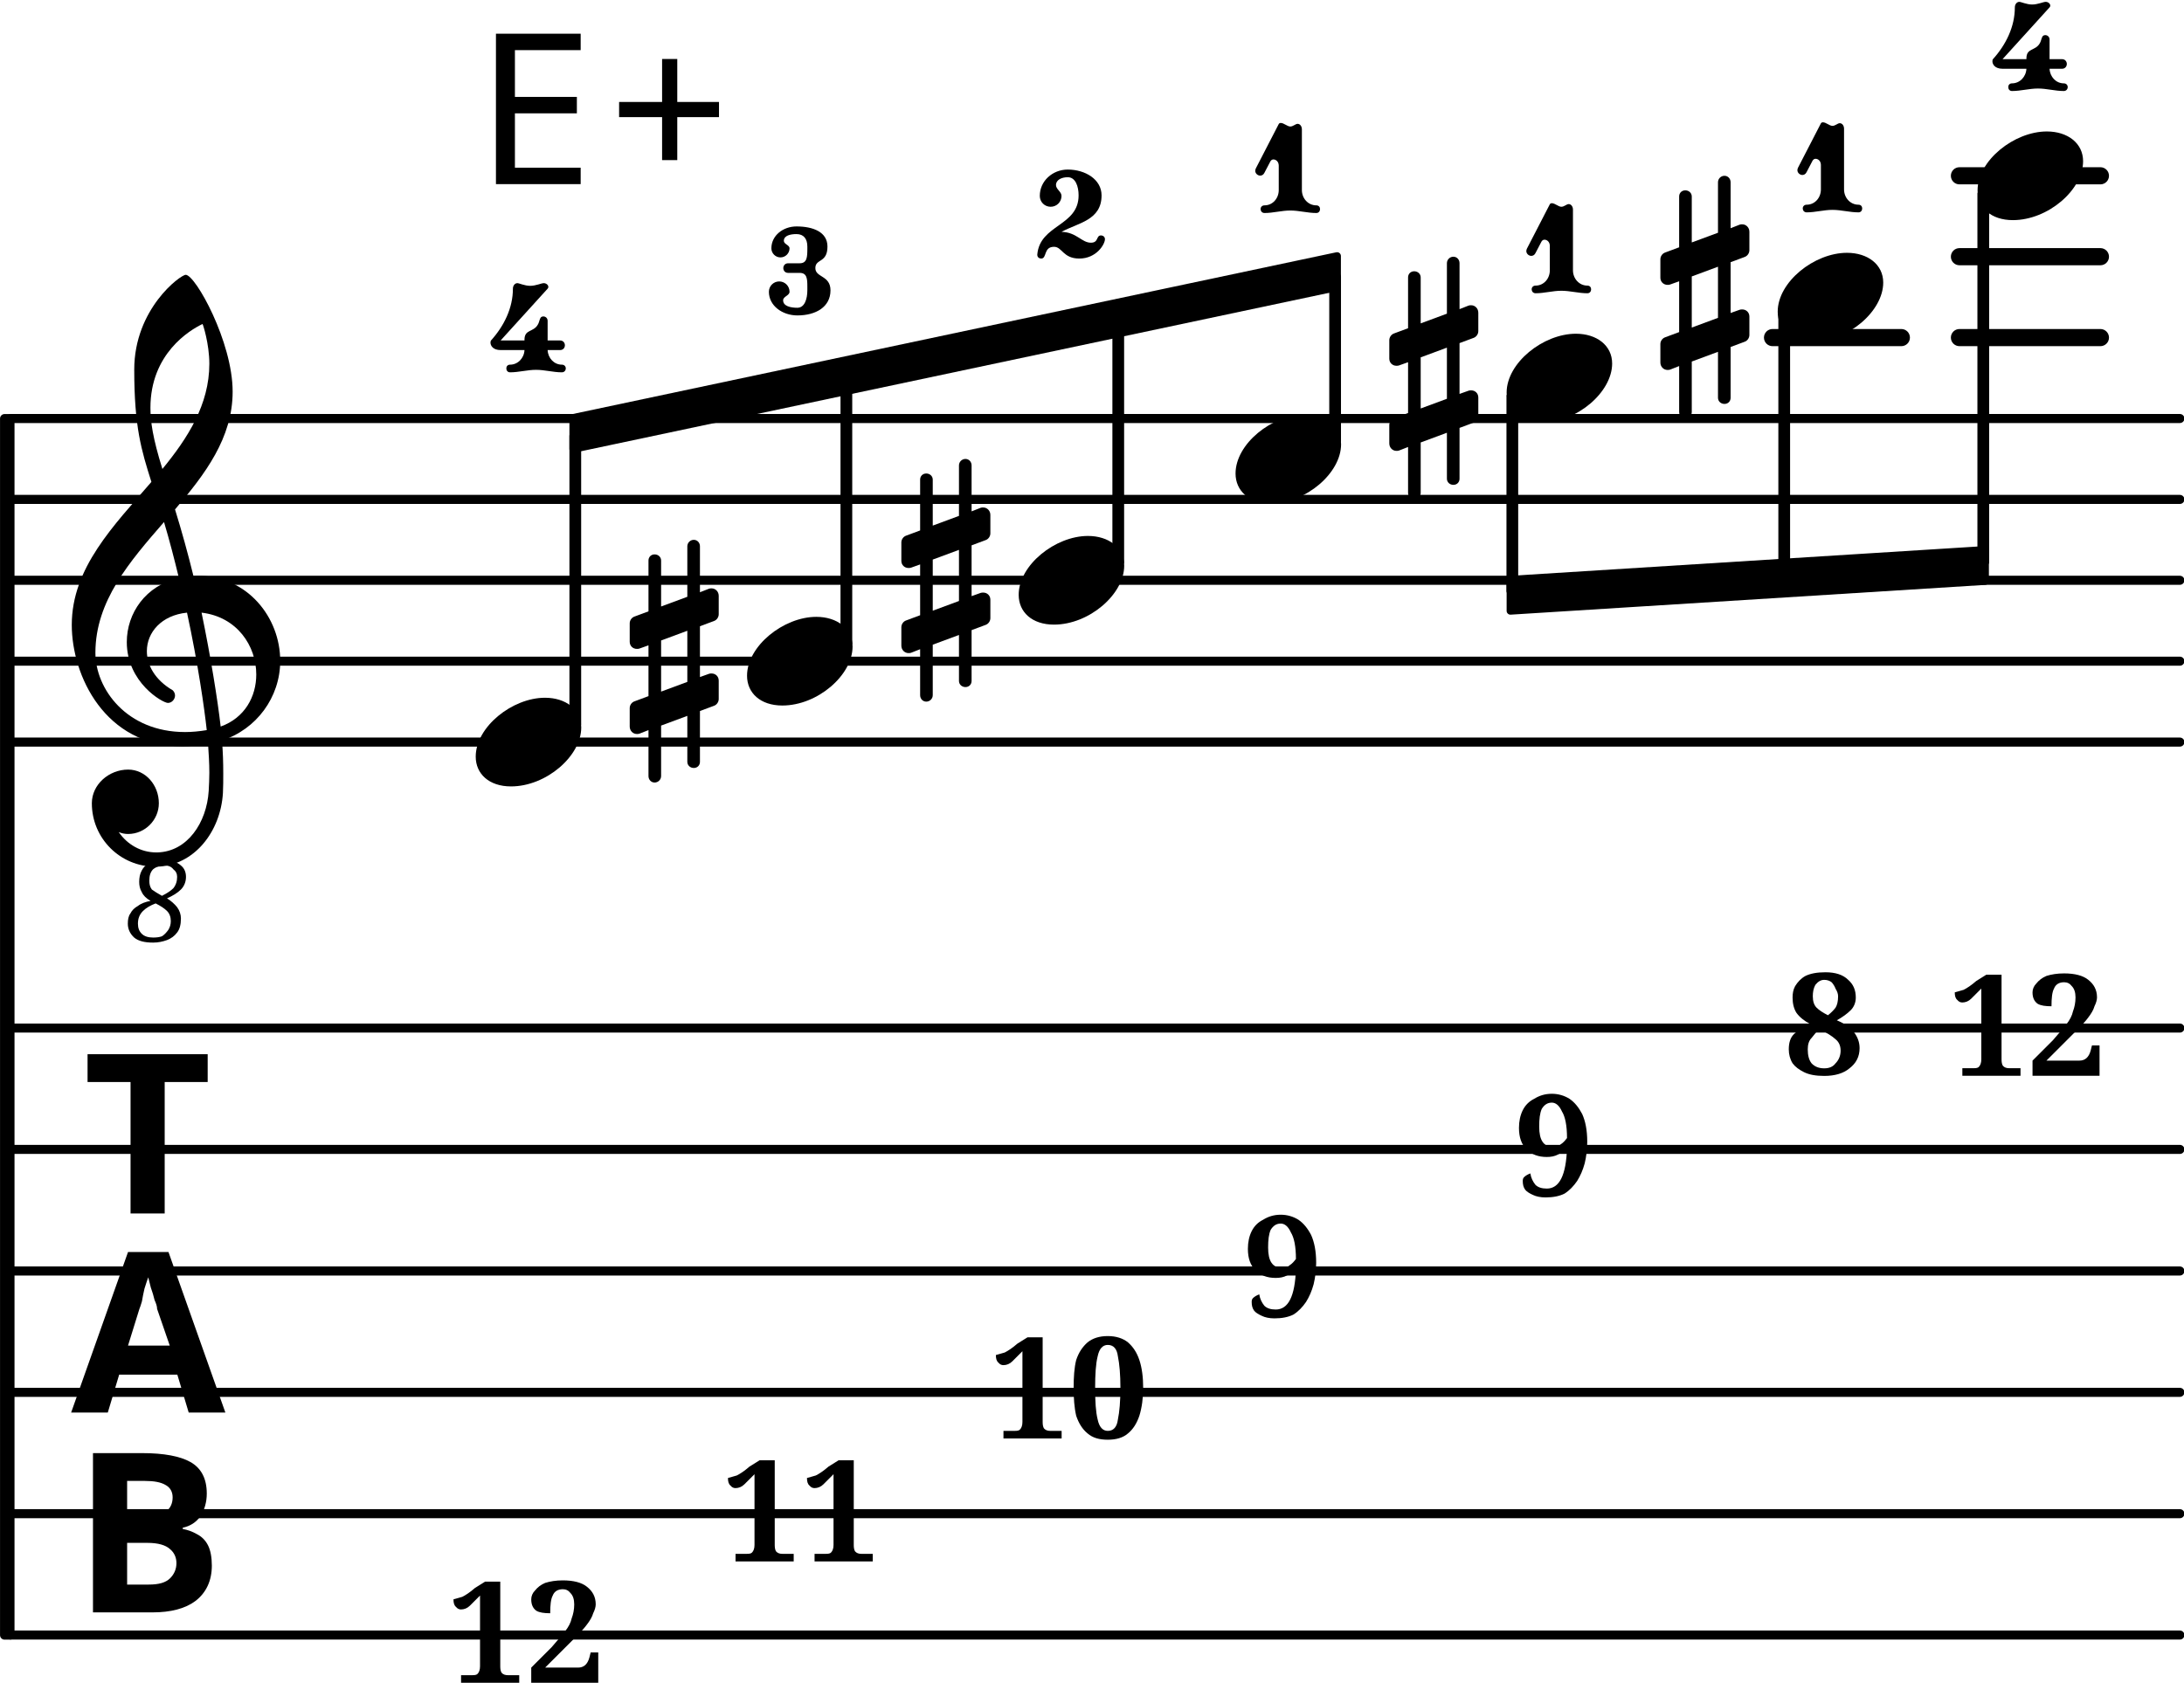
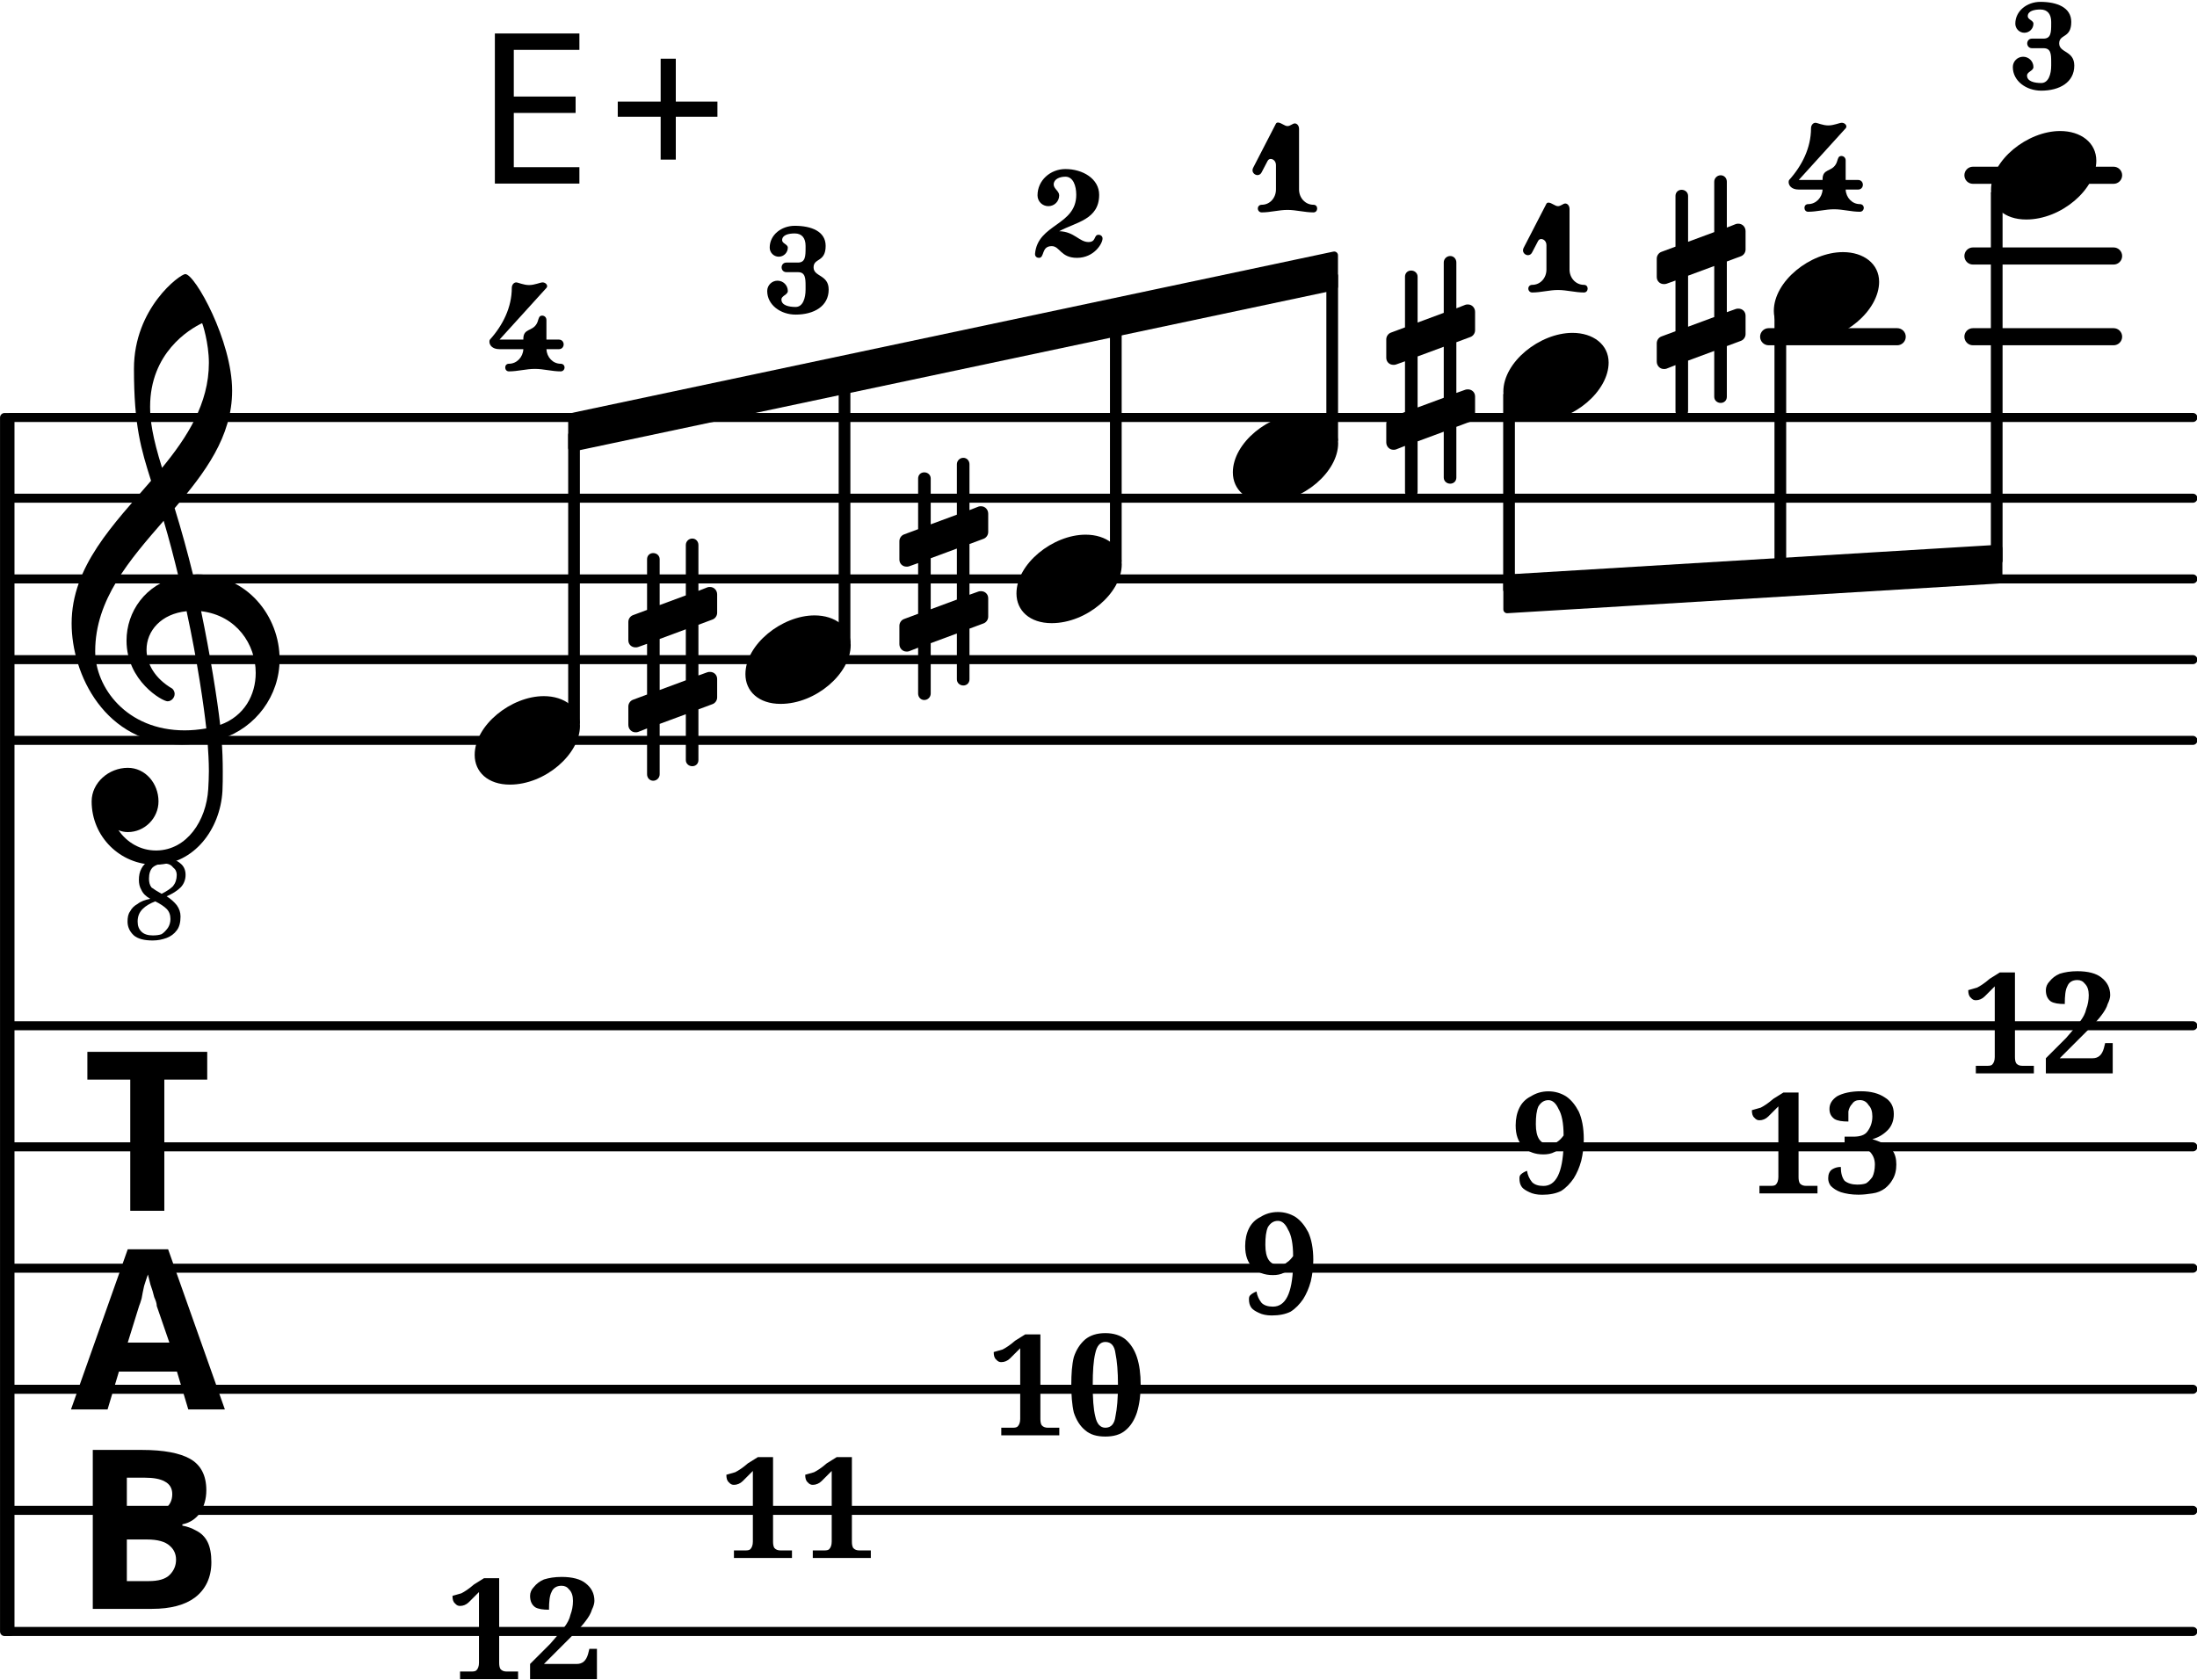
- <svg xmlns="http://www.w3.org/2000/svg" preserveAspectRatio="xMidYMid meet" viewBox="-0.079 -5.271 26.99 20.8">
+ <svg xmlns="http://www.w3.org/2000/svg" preserveAspectRatio="xMidYMid meet" viewBox="-0.079 -5.269 27.21 20.8">
  <g transform="translate(0, -3.098)">
-     <rect x="24.03" y="-0.106" width="1.954" height="0.212" ry="0.106" fill="currentColor" />
+     <rect x="24.25" y="-0.106" width="1.954" height="0.212" ry="0.106" fill="currentColor" />
  </g>
  <g transform="translate(0, -2.098)">
-     <rect x="24.03" y="-0.106" width="1.954" height="0.212" ry="0.106" fill="currentColor" />
+     <rect x="24.25" y="-0.106" width="1.954" height="0.212" ry="0.106" fill="currentColor" />
  </g>
  <g transform="translate(0, -1.098)">
-     <rect x="24.03" y="-0.106" width="1.954" height="0.212" ry="0.106" fill="currentColor" />
+     <rect x="24.25" y="-0.106" width="1.954" height="0.212" ry="0.106" fill="currentColor" />
  </g>
  <g transform="translate(0, -1.098)">
    <rect x="21.72" y="-0.106" width="1.804" height="0.212" ry="0.106" fill="currentColor" />
  </g>
  <g transform="translate(0, 3.902)">
-     <line stroke-linejoin="round" stroke-linecap="round" stroke-width="0.112" stroke="currentColor" x1="0.056" y1="0" x2="26.86" y2="0" />
+     <line stroke-linejoin="round" stroke-linecap="round" stroke-width="0.112" stroke="currentColor" x1="0.056" y1="0" x2="27.08" y2="0" />
  </g>
  <g transform="translate(0, 2.902)">
-     <line stroke-linejoin="round" stroke-linecap="round" stroke-width="0.112" stroke="currentColor" x1="0.056" y1="0" x2="26.86" y2="0" />
+     <line stroke-linejoin="round" stroke-linecap="round" stroke-width="0.112" stroke="currentColor" x1="0.056" y1="0" x2="27.08" y2="0" />
  </g>
  <g transform="translate(0, 1.902)">
-     <line stroke-linejoin="round" stroke-linecap="round" stroke-width="0.112" stroke="currentColor" x1="0.056" y1="0" x2="26.86" y2="0" />
+     <line stroke-linejoin="round" stroke-linecap="round" stroke-width="0.112" stroke="currentColor" x1="0.056" y1="0" x2="27.08" y2="0" />
  </g>
  <g transform="translate(0, 0.9023)">
-     <line stroke-linejoin="round" stroke-linecap="round" stroke-width="0.112" stroke="currentColor" x1="0.056" y1="0" x2="26.86" y2="0" />
+     <line stroke-linejoin="round" stroke-linecap="round" stroke-width="0.112" stroke="currentColor" x1="0.056" y1="0" x2="27.08" y2="0" />
  </g>
  <g transform="translate(0, -0.0977)">
-     <line stroke-linejoin="round" stroke-linecap="round" stroke-width="0.112" stroke="currentColor" x1="0.056" y1="0" x2="26.86" y2="0" />
+     <line stroke-linejoin="round" stroke-linecap="round" stroke-width="0.112" stroke="currentColor" x1="0.056" y1="0" x2="27.08" y2="0" />
  </g>
  <g transform="translate(0, 14.94)">
-     <line stroke-linejoin="round" stroke-linecap="round" stroke-width="0.112" stroke="currentColor" x1="0.056" y1="0" x2="26.86" y2="0" />
+     <line stroke-linejoin="round" stroke-linecap="round" stroke-width="0.112" stroke="currentColor" x1="0.056" y1="0" x2="27.08" y2="0" />
  </g>
  <g transform="translate(0, 13.44)">
-     <line stroke-linejoin="round" stroke-linecap="round" stroke-width="0.112" stroke="currentColor" x1="0.056" y1="0" x2="26.86" y2="0" />
+     <line stroke-linejoin="round" stroke-linecap="round" stroke-width="0.112" stroke="currentColor" x1="0.056" y1="0" x2="27.08" y2="0" />
  </g>
  <g transform="translate(0, 11.94)">
-     <line stroke-linejoin="round" stroke-linecap="round" stroke-width="0.112" stroke="currentColor" x1="0.056" y1="0" x2="26.86" y2="0" />
+     <line stroke-linejoin="round" stroke-linecap="round" stroke-width="0.112" stroke="currentColor" x1="0.056" y1="0" x2="27.08" y2="0" />
  </g>
  <g transform="translate(0, 10.44)">
-     <line stroke-linejoin="round" stroke-linecap="round" stroke-width="0.112" stroke="currentColor" x1="0.056" y1="0" x2="26.86" y2="0" />
+     <line stroke-linejoin="round" stroke-linecap="round" stroke-width="0.112" stroke="currentColor" x1="0.056" y1="0" x2="27.08" y2="0" />
  </g>
  <g transform="translate(0, 8.937)">
-     <line stroke-linejoin="round" stroke-linecap="round" stroke-width="0.112" stroke="currentColor" x1="0.056" y1="0" x2="26.86" y2="0" />
+     <line stroke-linejoin="round" stroke-linecap="round" stroke-width="0.112" stroke="currentColor" x1="0.056" y1="0" x2="27.08" y2="0" />
  </g>
  <g transform="translate(0, 7.437)">
-     <line stroke-linejoin="round" stroke-linecap="round" stroke-width="0.112" stroke="currentColor" x1="0.056" y1="0" x2="26.86" y2="0" />
+     <line stroke-linejoin="round" stroke-linecap="round" stroke-width="0.112" stroke="currentColor" x1="0.056" y1="0" x2="27.08" y2="0" />
  </g>
  <g transform="translate(18.54, 2.087)">
-     <polygon stroke-linejoin="round" stroke-linecap="round" stroke-width="0.094" fill="currentColor" stroke="currentColor" points="5.913 -0.561 5.913 -0.175 0.047 0.193 0.047 -0.193" />
+     <polygon stroke-linejoin="round" stroke-linecap="round" stroke-width="0.094" fill="currentColor" stroke="currentColor" points="6.134 -0.561 6.134 -0.175 0.047 0.193 0.047 -0.193" />
  </g>
  <g transform="translate(6.958, 0.0865)">
    <polygon stroke-linejoin="round" stroke-linecap="round" stroke-width="0.094" fill="currentColor" stroke="currentColor" points="9.487 -2.193 9.487 -1.807 0.047 0.193 0.047 -0.193" />
  </g>
  <g transform="translate(5.8, -2.995)">
    <text font-family="sans" font-size="2.616" text-anchor="start" fill="currentColor">
      <tspan>E</tspan>
    </text>
  </g>
  <g transform="translate(7.447, -2.995)">
    <text font-family="sans" font-size="2.616" text-anchor="start" fill="currentColor">
      <tspan>+</tspan>
    </text>
  </g>
  <g transform="translate(5.8, 3.902)">
    <path transform="scale(0.004, -0.004)" d="M0 -45c0 92 113 182 214 182c64 0 112 -36 112 -92c0 -88 -108 -182 -217 -182c-68 0 -109 39 -109 92z" fill="currentColor" />
  </g>
  <g transform="translate(5.989, -0.6687)">
    <path transform="scale(0.0022, -0.0022)" d="M148 501c10 0 41 -15 72 -15c32 0 63 15 76 15c15 0 26 -11 26 -21c0 -4 -1 -7 -4 -10l-264 -291h134v4c0 60 50 41 75 85c7 11 8 24 14 36c3 7 10 10 17 10c11 0 24 -8 24 -25v-110h70c18 0 27 -14 27 -27s-9 -27 -27 -27h-70c2 -45 36 -82 80 -82c14 0 22 -10 22 -21 s-8 -22 -22 -22c-49 0 -96 14 -145 14s-97 -14 -146 -14c-14 0 -21 11 -21 22s7 21 21 21c44 0 79 37 81 82h-134c-43 0 -57 25 -57 42c0 5 1 10 3 12c73 81 123 182 123 291c0 17 11 31 25 31z" fill="currentColor" />
  </g>
  <g transform="translate(0.8, 2.902)">
    <path transform="scale(0.004, -0.004)" d="M265 -635h-5c-108 0 -196 87 -196 196c0 58 53 104 112 104c54 0 95 -48 95 -104c0 -52 -43 -95 -95 -95c-10 0 -20 2 -29 6c26 -38 68 -63 116 -63h3zM403 150c28 -135 50 -272 59 -352c75 27 110 93 110 161c0 88 -59 178 -169 191zM75 26c0 -112 97 -245 277 -245 c21 0 43 2 67 6c-7 65 -27 206 -61 363c-79 -8 -124 -61 -124 -119c0 -43 25 -89 80 -121c5 -5 7 -11 7 -16c0 -12 -10 -23 -22 -23c-16 0 -127 63 -127 188c0 89 58 175 161 198c-14 58 -29 116 -46 173c-106 -122 -212 -244 -212 -404zM354 1194c30 0 145 -207 145 -361 c0 -143 -85 -255 -178 -364c21 -68 40 -137 57 -206c4 0 8 1 12 1c156 0 256 -130 256 -263c0 -113 -74 -212 -180 -246c3 -34 4 -68 4 -102c0 -20 0 -40 -1 -60c-7 -120 -89 -225 -204 -228l1 44c93 2 153 92 159 190c1 19 2 37 2 56c0 30 -2 60 -4 90 c-28 -5 -54 -8 -79 -8c-240 0 -342 219 -342 375c0 177 130 307 246 442c-31 98 -53 170 -53 347c0 188 143 293 159 293zM427 919c0 62 -20 123 -21 123c-40 -19 -161 -92 -161 -259c0 -42 7 -93 37 -189c78 95 145 199 145 325z" fill="currentColor" />
  </g>
  <g transform="translate(1.485, 6.365)">
    <text font-family="serif" font-style="italic" font-size="1.386" text-anchor="start" fill="currentColor">
      <tspan>8</tspan>
    </text>
  </g>
  <g transform="translate(5.447, 15.53)">
    <text font-family="serif" font-weight="bold" font-size="1.746" text-anchor="start" fill="currentColor">
      <tspan>12</tspan>
    </text>
  </g>
  <g transform="translate(0.9406, 9.729)">
    <text font-family="sans" font-weight="bold" font-size="2.772" text-anchor="start" fill="currentColor">
      <tspan>T</tspan>
    </text>
  </g>
  <g transform="translate(0.8, 12.19)">
    <text font-family="sans" font-weight="bold" font-size="2.772" text-anchor="start" fill="currentColor">
      <tspan>A</tspan>
    </text>
  </g>
  <g transform="translate(0.8201, 14.66)">
    <text font-family="sans" font-weight="bold" font-size="2.772" text-anchor="start" fill="currentColor">
      <tspan>B</tspan>
    </text>
  </g>
  <g transform="translate(7.03, 1.902)">
    <rect x="-0.072" y="-1.831" width="0.145" height="3.652" ry="0.047" fill="currentColor" />
  </g>
  <g transform="translate(9.153, 2.902)">
    <path transform="scale(0.004, -0.004)" d="M0 -45c0 92 113 182 214 182c64 0 112 -36 112 -92c0 -88 -108 -182 -217 -182c-68 0 -109 39 -109 92z" fill="currentColor" />
  </g>
  <g transform="translate(9.423, -1.372)">
    <path transform="scale(0.0022, -0.0022)" d="M261 266c0 -54 85 -40 85 -125c0 -94 -83 -141 -186 -141c-84 0 -160 54 -160 133c0 32 26 58 58 58s58 -26 58 -58c0 -22 -36 -26 -36 -48c0 -33 42 -42 80 -42c41 0 56 50 56 98v21c0 44 -2 77 -43 77h-65c-18 0 -27 14 -27 27s9 27 27 27h65c42 0 43 36 43 83v11 c0 43 -20 70 -61 70c-34 0 -71 -8 -71 -38c0 -19 32 -23 32 -42c0 -28 -23 -51 -51 -51s-51 23 -51 51c0 72 66 123 141 123c93 0 174 -31 174 -113c0 -94 -68 -67 -68 -121z" fill="currentColor" />
  </g>
  <g transform="translate(8.839, 14.03)">
    <text font-family="serif" font-weight="bold" font-size="1.746" text-anchor="start" fill="currentColor">
      <tspan>11</tspan>
    </text>
  </g>
  <g transform="translate(10.38, 1.902)">
    <rect x="-0.072" y="-2.534" width="0.145" height="3.355" ry="0.047" fill="currentColor" />
  </g>
  <g transform="translate(7.703, 2.902)">
    <path transform="scale(0.004, -0.004)" d="M0 117c0 9 6 18 15 21l43 16v157c0 11 8 19 19 19s20 -8 20 -19v-142l81 30v156c0 11 9 20 20 20s19 -9 19 -20v-142l28 11c3 1 5 1 8 1c12 0 22 -10 22 -23v-57c0 -9 -6 -18 -15 -21l-43 -16v-157l28 10c3 1 5 1 8 1c12 0 22 -9 22 -22v-57c0 -9 -6 -18 -15 -21l-43 -16 v-157c0 -11 -8 -19 -19 -19s-20 8 -20 19v142l-81 -30v-156c0 -11 -9 -20 -20 -20s-19 9 -19 20v142l-28 -11c-3 -1 -5 -1 -8 -1c-12 0 -22 10 -22 23v57c0 9 6 18 15 21l43 16v157l-28 -10c-3 -1 -5 -1 -8 -1c-12 0 -22 9 -22 22v57zM178 94l-81 -30v-158l81 30v158z" fill="currentColor" />
  </g>
  <g transform="translate(12.51, 1.902)">
    <path transform="scale(0.004, -0.004)" d="M0 -45c0 92 113 182 214 182c64 0 112 -36 112 -92c0 -88 -108 -182 -217 -182c-68 0 -109 39 -109 92z" fill="currentColor" />
  </g>
  <g transform="translate(12.74, -2.075)">
    <path transform="scale(0.0022, -0.0022)" d="M94 66c-60 0 -39 -66 -72 -66c-11 0 -22 7 -22 21v2c15 169 232 158 232 332c0 50 -17 102 -61 102c-33 0 -66 -14 -66 -44c0 -24 31 -37 31 -61c0 -34 -27 -61 -61 -61s-61 27 -61 61c0 84 72 148 157 148c98 0 190 -55 190 -145c0 -140 -131 -154 -225 -205 c85 -2 113 -61 165 -61c45 0 28 41 57 41c11 0 22 -8 22 -21c0 -29 -48 -109 -144 -109c-92 0 -96 66 -142 66z" fill="currentColor" />
  </g>
  <g transform="translate(12.15, 12.51)">
    <text font-family="serif" font-weight="bold" font-size="1.746" text-anchor="start" fill="currentColor">
      <tspan>10</tspan>
    </text>
  </g>
  <g transform="translate(13.74, 1.902)">
    <rect x="-0.072" y="-3.238" width="0.145" height="3.058" ry="0.047" fill="currentColor" />
  </g>
  <g transform="translate(11.06, 1.902)">
    <path transform="scale(0.004, -0.004)" d="M0 117c0 9 6 18 15 21l43 16v157c0 11 8 19 19 19s20 -8 20 -19v-142l81 30v156c0 11 9 20 20 20s19 -9 19 -20v-142l28 11c3 1 5 1 8 1c12 0 22 -10 22 -23v-57c0 -9 -6 -18 -15 -21l-43 -16v-157l28 10c3 1 5 1 8 1c12 0 22 -9 22 -22v-57c0 -9 -6 -18 -15 -21l-43 -16 v-157c0 -11 -8 -19 -19 -19s-20 8 -20 19v142l-81 -30v-156c0 -11 -9 -20 -20 -20s-19 9 -19 20v142l-28 -11c-3 -1 -5 -1 -8 -1c-12 0 -22 10 -22 23v57c0 9 6 18 15 21l43 16v157l-28 -10c-3 -1 -5 -1 -8 -1c-12 0 -22 9 -22 22v57zM178 94l-81 -30v-158l81 30v158z" fill="currentColor" />
  </g>
  <g transform="translate(15.19, 0.4023)">
    <path transform="scale(0.004, -0.004)" d="M0 -45c0 92 113 182 214 182c64 0 112 -36 112 -92c0 -88 -108 -182 -217 -182c-68 0 -109 39 -109 92z" fill="currentColor" />
  </g>
  <g transform="translate(15.44, -2.638)">
    <path transform="scale(0.0022, -0.0022)" d="M194 486c16 0 29 15 41 15c13 0 24 -13 24 -31v-341c0 -47 35 -86 81 -86c14 0 21 -10 21 -21s-7 -22 -21 -22c-49 0 -97 14 -146 14s-96 -14 -145 -14c-14 0 -22 11 -22 22s8 21 22 21c46 0 80 39 80 86v137c0 23 -16 35 -30 35c-7 0 -13 -4 -17 -11l-34 -65 c-5 -10 -14 -15 -23 -15c-14 0 -28 12 -28 27c0 4 1 8 3 13l129 250c2 4 7 6 11 6c18 0 37 -20 54 -20z" fill="currentColor" />
  </g>
  <g transform="translate(15.28, 11.01)">
    <text font-family="serif" font-weight="bold" font-size="1.746" text-anchor="start" fill="currentColor">
      <tspan>9</tspan>
    </text>
  </g>
  <g transform="translate(16.42, 1.902)">
    <rect x="-0.072" y="-3.801" width="0.145" height="2.121" ry="0.047" fill="currentColor" />
  </g>
  <g transform="translate(-0.0786, 7.42)">
    <rect x="0" y="-7.573" width="0.179" height="15.15" ry="0.056" fill="currentColor" />
  </g>
  <g transform="translate(18.54, -0.5977)">
    <path transform="scale(0.004, -0.004)" d="M0 -45c0 92 113 182 214 182c64 0 112 -36 112 -92c0 -88 -108 -182 -217 -182c-68 0 -109 39 -109 92z" fill="currentColor" />
  </g>
  <g transform="translate(18.79, -1.646)">
    <path transform="scale(0.0022, -0.0022)" d="M194 486c16 0 29 15 41 15c13 0 24 -13 24 -31v-341c0 -47 35 -86 81 -86c14 0 21 -10 21 -21s-7 -22 -21 -22c-49 0 -97 14 -146 14s-96 -14 -145 -14c-14 0 -22 11 -22 22s8 21 22 21c46 0 80 39 80 86v137c0 23 -16 35 -30 35c-7 0 -13 -4 -17 -11l-34 -65 c-5 -10 -14 -15 -23 -15c-14 0 -28 12 -28 27c0 4 1 8 3 13l129 250c2 4 7 6 11 6c18 0 37 -20 54 -20z" fill="currentColor" />
  </g>
  <g transform="translate(18.63, 9.515)">
    <text font-family="serif" font-weight="bold" font-size="1.746" text-anchor="start" fill="currentColor">
      <tspan>9</tspan>
    </text>
  </g>
  <g transform="translate(18.61, 1.902)">
-     <rect x="-0.072" y="-2.321" width="0.145" height="2.5" ry="0.047" fill="currentColor" />
+     <rect x="-0.072" y="-2.321" width="0.145" height="2.501" ry="0.047" fill="currentColor" />
  </g>
  <g transform="translate(17.09, -0.5977)">
    <path transform="scale(0.004, -0.004)" d="M0 117c0 9 6 18 15 21l43 16v157c0 11 8 19 19 19s20 -8 20 -19v-142l81 30v156c0 11 9 20 20 20s19 -9 19 -20v-142l28 11c3 1 5 1 8 1c12 0 22 -10 22 -23v-57c0 -9 -6 -18 -15 -21l-43 -16v-157l28 10c3 1 5 1 8 1c12 0 22 -9 22 -22v-57c0 -9 -6 -18 -15 -21l-43 -16 v-157c0 -11 -8 -19 -19 -19s-20 8 -20 19v142l-81 -30v-156c0 -11 -9 -20 -20 -20s-19 9 -19 20v142l-28 -11c-3 -1 -5 -1 -8 -1c-12 0 -22 10 -22 23v57c0 9 6 18 15 21l43 16v157l-28 -10c-3 -1 -5 -1 -8 -1c-12 0 -22 9 -22 22v57zM178 94l-81 -30v-158l81 30v158z" fill="currentColor" />
  </g>
  <g transform="translate(21.89, -1.598)">
    <path transform="scale(0.004, -0.004)" d="M0 -45c0 92 113 182 214 182c64 0 112 -36 112 -92c0 -88 -108 -182 -217 -182c-68 0 -109 39 -109 92z" fill="currentColor" />
  </g>
-   <g transform="translate(22.14, -2.646)">
-     <path transform="scale(0.0022, -0.0022)" d="M194 486c16 0 29 15 41 15c13 0 24 -13 24 -31v-341c0 -47 35 -86 81 -86c14 0 21 -10 21 -21s-7 -22 -21 -22c-49 0 -97 14 -146 14s-96 -14 -145 -14c-14 0 -22 11 -22 22s8 21 22 21c46 0 80 39 80 86v137c0 23 -16 35 -30 35c-7 0 -13 -4 -17 -11l-34 -65 c-5 -10 -14 -15 -23 -15c-14 0 -28 12 -28 27c0 4 1 8 3 13l129 250c2 4 7 6 11 6c18 0 37 -20 54 -20z" fill="currentColor" />
+   <g transform="translate(22.08, -2.646)">
+     <path transform="scale(0.0022, -0.0022)" d="M148 501c10 0 41 -15 72 -15c32 0 63 15 76 15c15 0 26 -11 26 -21c0 -4 -1 -7 -4 -10l-264 -291h134v4c0 60 50 41 75 85c7 11 8 24 14 36c3 7 10 10 17 10c11 0 24 -8 24 -25v-110h70c18 0 27 -14 27 -27s-9 -27 -27 -27h-70c2 -45 36 -82 80 -82c14 0 22 -10 22 -21 s-8 -22 -22 -22c-49 0 -96 14 -145 14s-97 -14 -146 -14c-14 0 -21 11 -21 22s7 21 21 21c44 0 79 37 81 82h-134c-43 0 -57 25 -57 42c0 5 1 10 3 12c73 81 123 182 123 291c0 17 11 31 25 31z" fill="currentColor" />
  </g>
-   <g transform="translate(21.98, 8.013)">
+   <g transform="translate(21.54, 9.514)">
    <text font-family="serif" font-weight="bold" font-size="1.746" text-anchor="start" fill="currentColor">
-       <tspan>8</tspan>
+       <tspan>13</tspan>
    </text>
  </g>
  <g transform="translate(21.97, 1.902)">
-     <rect x="-0.072" y="-3.321" width="0.145" height="3.293" ry="0.047" fill="currentColor" />
+     <rect x="-0.072" y="-3.321" width="0.145" height="3.301" ry="0.047" fill="currentColor" />
  </g>
  <g transform="translate(20.44, -1.598)">
    <path transform="scale(0.004, -0.004)" d="M0 117c0 9 6 18 15 21l43 16v157c0 11 8 19 19 19s20 -8 20 -19v-142l81 30v156c0 11 9 20 20 20s19 -9 19 -20v-142l28 11c3 1 5 1 8 1c12 0 22 -10 22 -23v-57c0 -9 -6 -18 -15 -21l-43 -16v-157l28 10c3 1 5 1 8 1c12 0 22 -9 22 -22v-57c0 -9 -6 -18 -15 -21l-43 -16 v-157c0 -11 -8 -19 -19 -19s-20 8 -20 19v142l-81 -30v-156c0 -11 -9 -20 -20 -20s-19 9 -19 20v142l-28 -11c-3 -1 -5 -1 -8 -1c-12 0 -22 10 -22 23v57c0 9 6 18 15 21l43 16v157l-28 -10c-3 -1 -5 -1 -8 -1c-12 0 -22 9 -22 22v57zM178 94l-81 -30v-158l81 30v158z" fill="currentColor" />
  </g>
-   <g transform="translate(24.36, -3.098)">
+   <g transform="translate(24.58, -3.098)">
    <path transform="scale(0.004, -0.004)" d="M0 -45c0 92 113 182 214 182c64 0 112 -36 112 -92c0 -88 -108 -182 -217 -182c-68 0 -109 39 -109 92z" fill="currentColor" />
  </g>
-   <g transform="translate(24.55, -4.146)">
-     <path transform="scale(0.0022, -0.0022)" d="M148 501c10 0 41 -15 72 -15c32 0 63 15 76 15c15 0 26 -11 26 -21c0 -4 -1 -7 -4 -10l-264 -291h134v4c0 60 50 41 75 85c7 11 8 24 14 36c3 7 10 10 17 10c11 0 24 -8 24 -25v-110h70c18 0 27 -14 27 -27s-9 -27 -27 -27h-70c2 -45 36 -82 80 -82c14 0 22 -10 22 -21 s-8 -22 -22 -22c-49 0 -96 14 -145 14s-97 -14 -146 -14c-14 0 -21 11 -21 22s7 21 21 21c44 0 79 37 81 82h-134c-43 0 -57 25 -57 42c0 5 1 10 3 12c73 81 123 182 123 291c0 17 11 31 25 31z" fill="currentColor" />
+   <g transform="translate(24.85, -4.146)">
+     <path transform="scale(0.0022, -0.0022)" d="M261 266c0 -54 85 -40 85 -125c0 -94 -83 -141 -186 -141c-84 0 -160 54 -160 133c0 32 26 58 58 58s58 -26 58 -58c0 -22 -36 -26 -36 -48c0 -33 42 -42 80 -42c41 0 56 50 56 98v21c0 44 -2 77 -43 77h-65c-18 0 -27 14 -27 27s9 27 27 27h65c42 0 43 36 43 83v11 c0 43 -20 70 -61 70c-34 0 -71 -8 -71 -38c0 -19 32 -23 32 -42c0 -28 -23 -51 -51 -51s-51 23 -51 51c0 72 66 123 141 123c93 0 174 -31 174 -113c0 -94 -68 -67 -68 -121z" fill="currentColor" />
  </g>
-   <g transform="translate(24, 8.027)">
+   <g transform="translate(24.22, 8.027)">
    <text font-family="serif" font-weight="bold" font-size="1.746" text-anchor="start" fill="currentColor">
      <tspan>12</tspan>
    </text>
  </g>
-   <g transform="translate(24.43, 1.902)">
+   <g transform="translate(24.65, 1.902)">
    <rect x="-0.072" y="-4.821" width="0.145" height="4.641" ry="0.047" fill="currentColor" />
  </g>
</svg>
